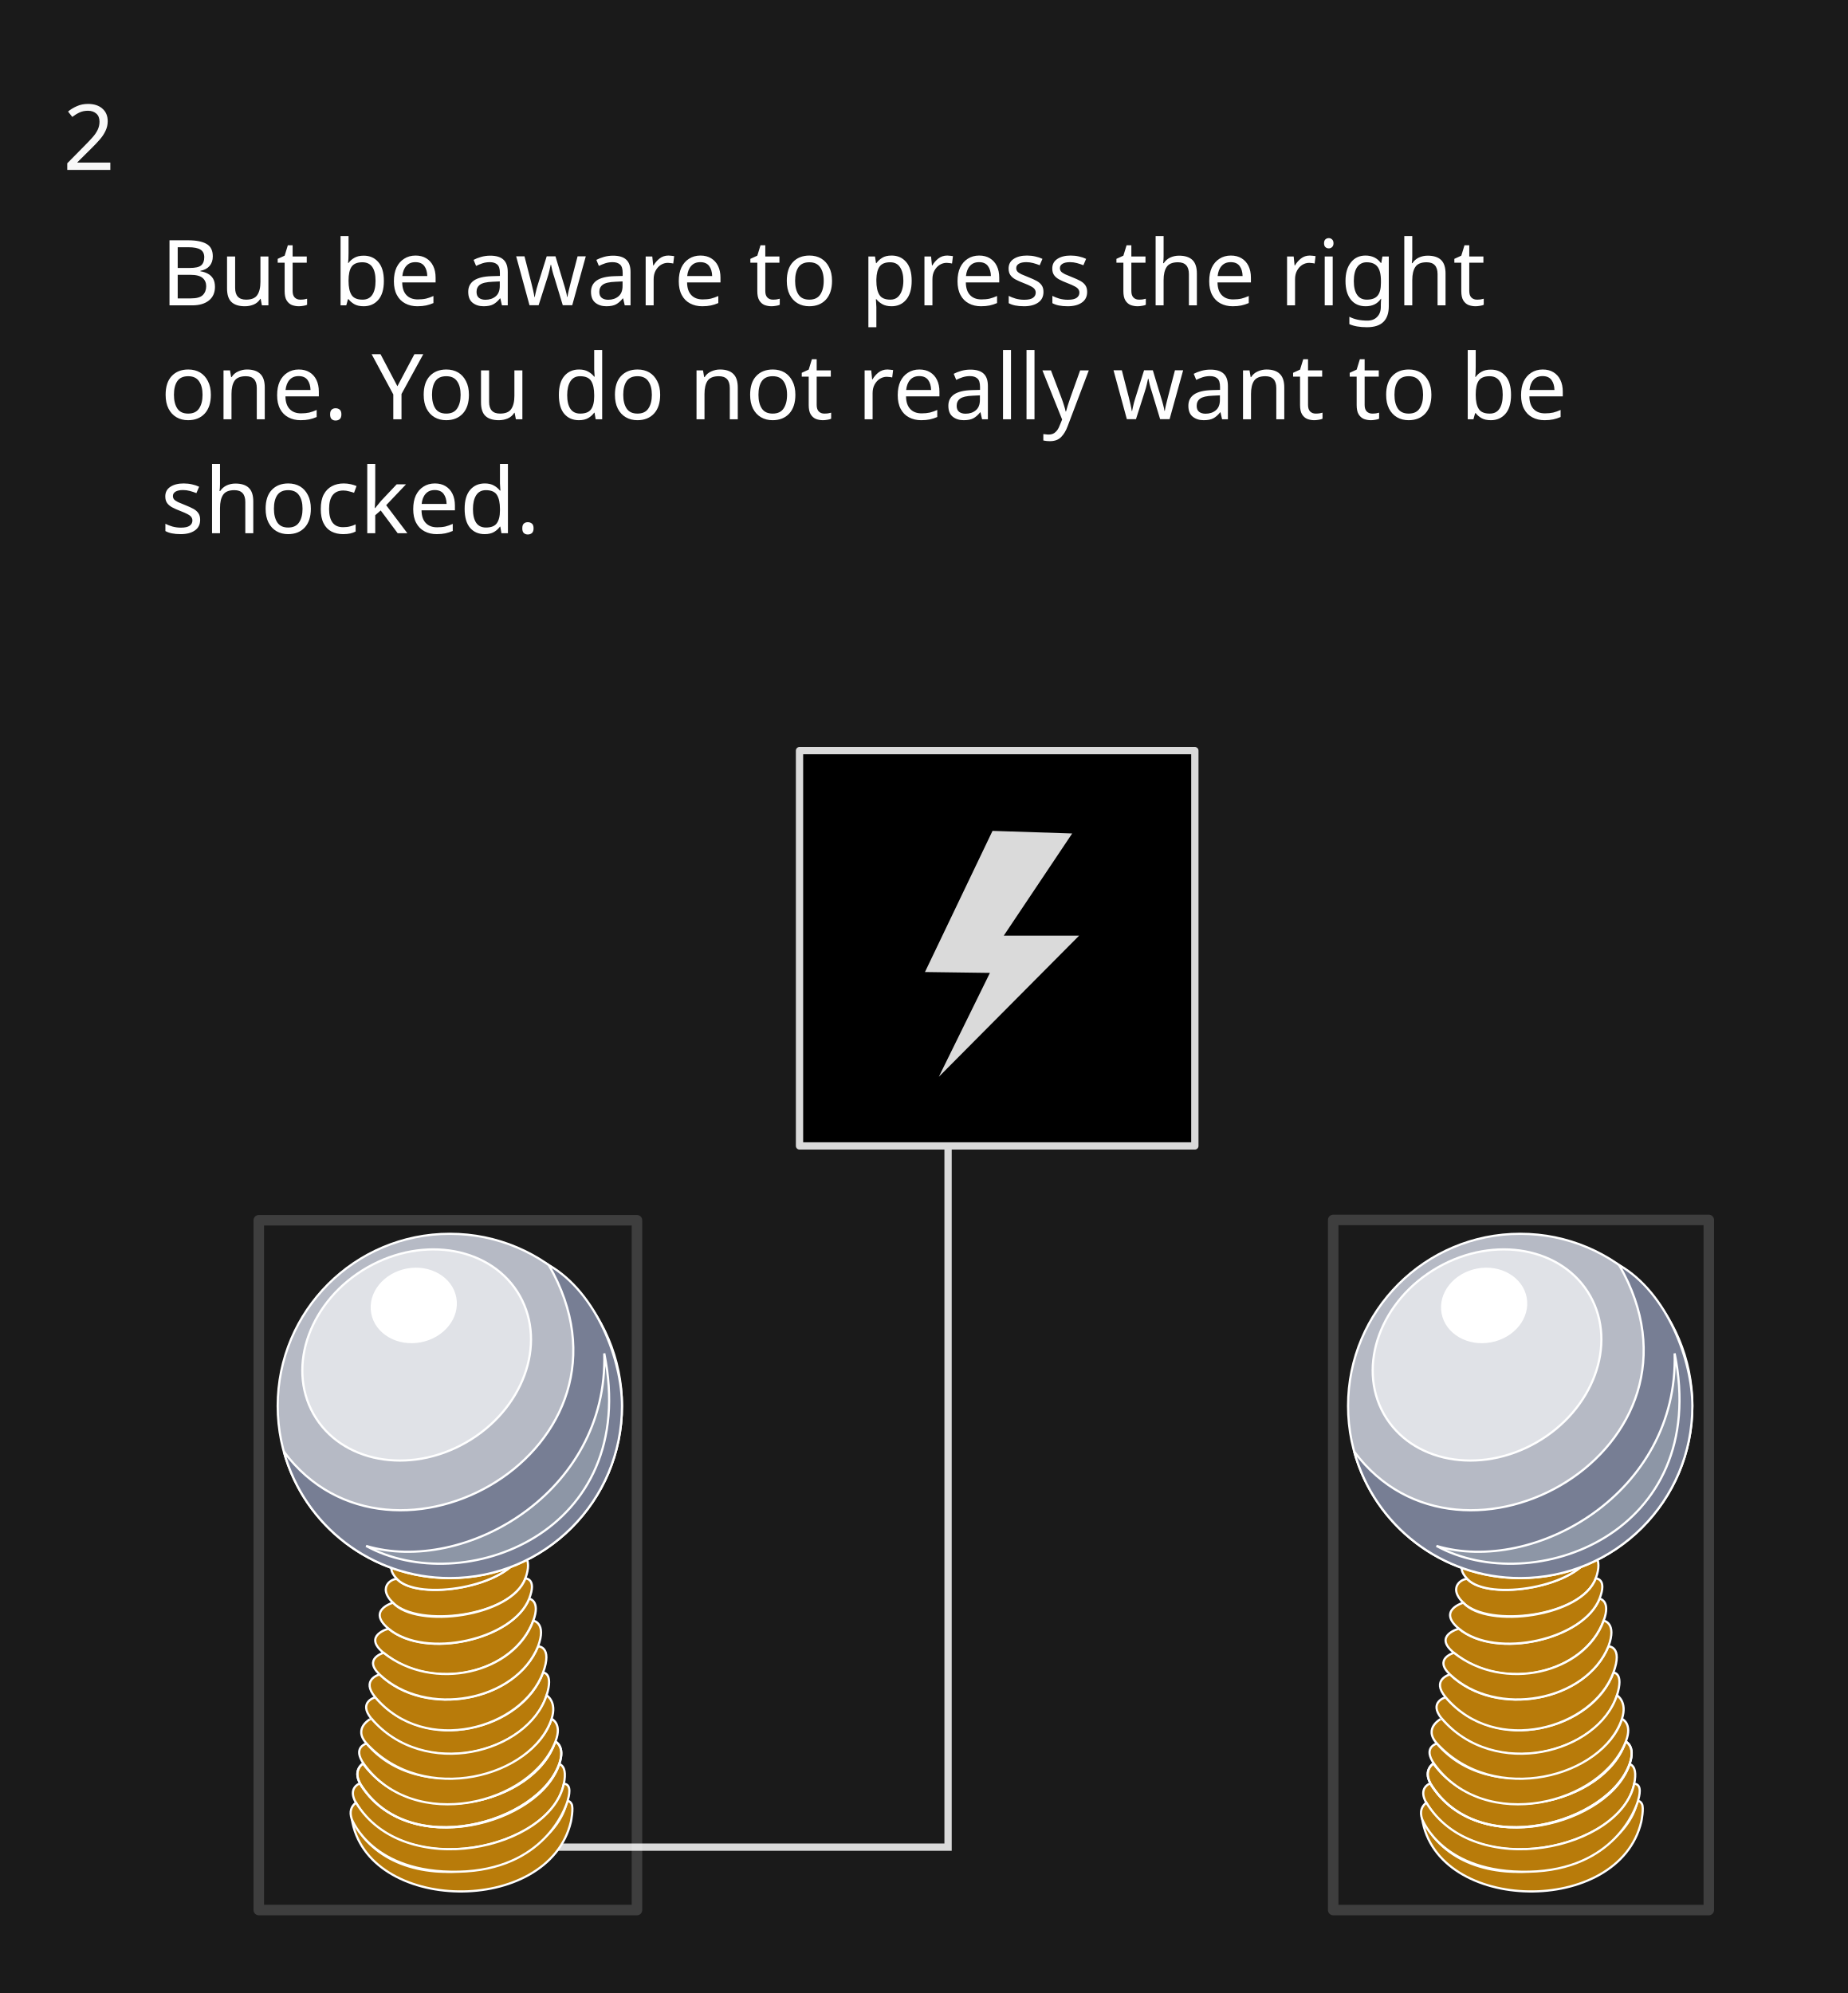
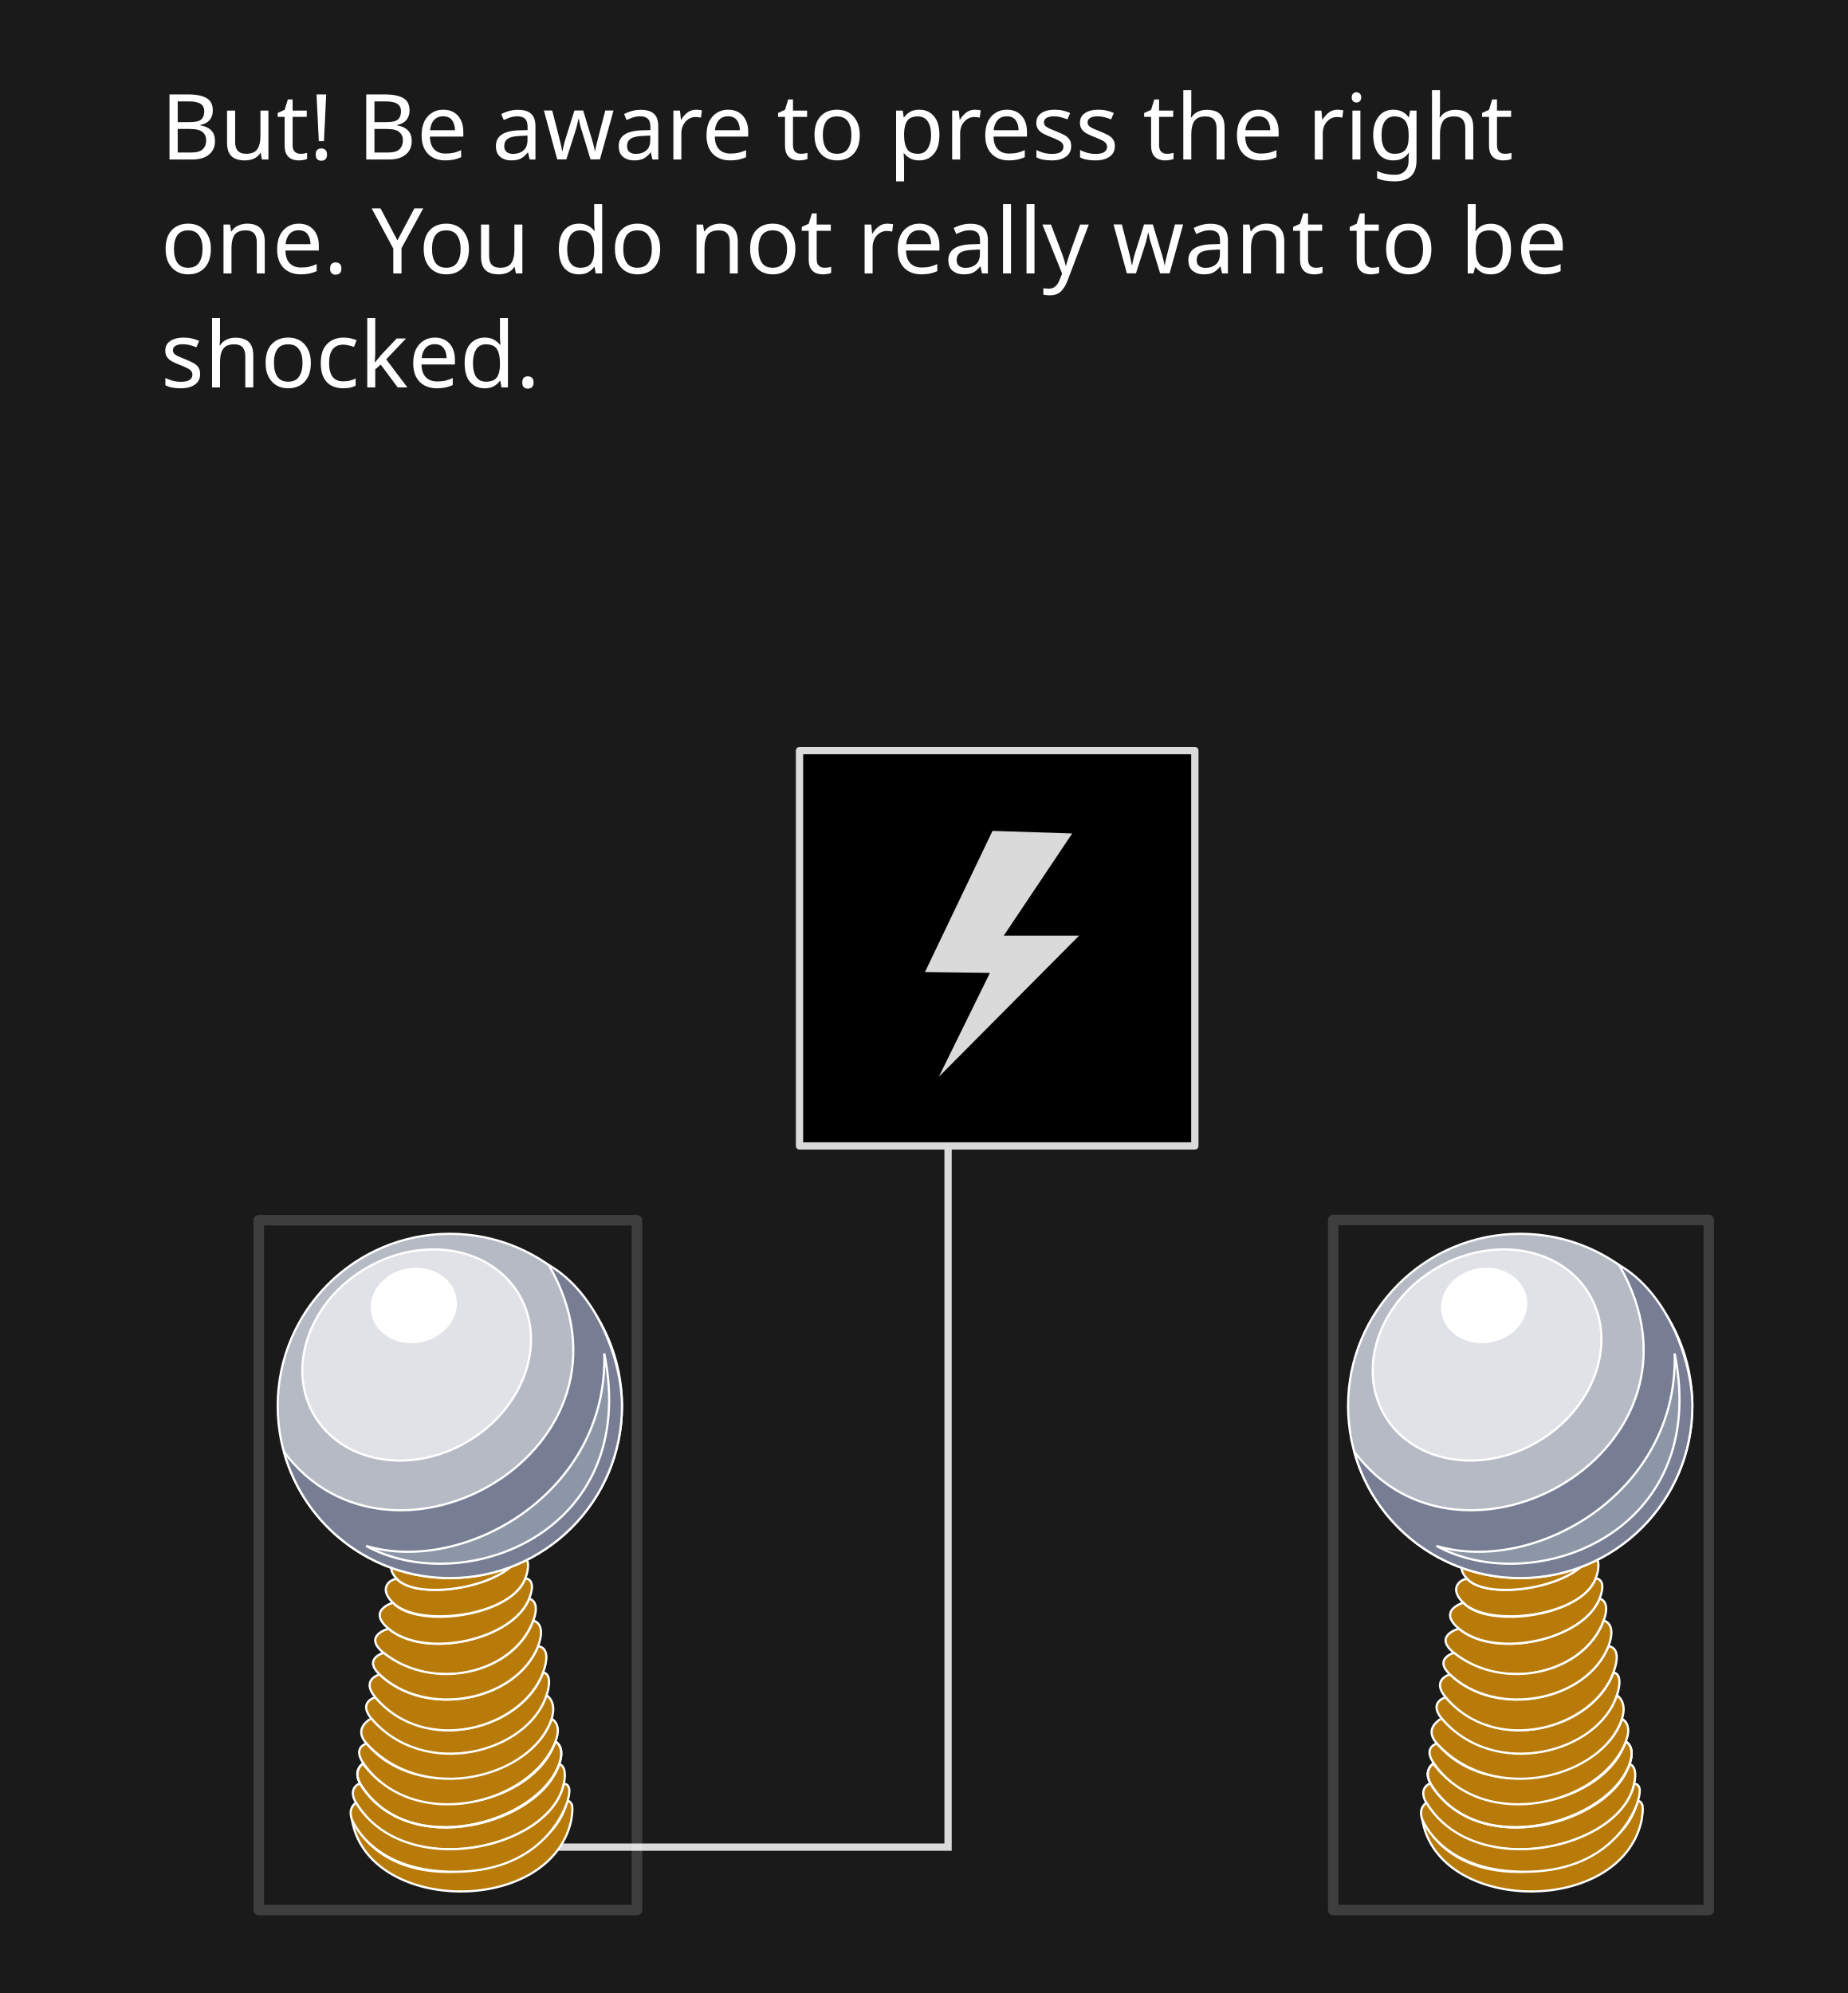
<svg xmlns="http://www.w3.org/2000/svg" width="253.385" height="273.296" viewBox="0 0 253.385 273.296" id="svg2" version="1.1">
  <defs id="defs4">
    <pattern y="0" x="0" height="6" width="6" patternUnits="userSpaceOnUse" id="EMFhbasepattern" />
  </defs>
  <g id="background">
    <rect style="color:#000000;clip-rule:nonzero;display:inline;overflow:visible;visibility:visible;opacity:1;isolation:auto;mix-blend-mode:normal;color-interpolation:sRGB;color-interpolation-filters:linearRGB;solid-color:#000000;solid-opacity:1;fill:#1a1a1a;fill-opacity:1;fill-rule:nonzero;stroke:none;stroke-width:1.459px;stroke-linecap:butt;stroke-linejoin:miter;stroke-miterlimit:4;stroke-dasharray:none;stroke-dashoffset:0;stroke-opacity:1;color-rendering:auto;image-rendering:auto;shape-rendering:auto;text-rendering:auto;enable-background:accumulate" id="rect4145" width="253.764" height="273.719" x="-0.009" y="-0.078" />
  </g>
  <g id="powerlines" powerlines="" transform="translate(0,2)" style="display:inline">
    <path style="fill:none;fill-rule:evenodd;stroke:#dadada;stroke-width:1px;stroke-linecap:butt;stroke-linejoin:miter;stroke-opacity:1" d="m 75,251.296 55,0 0,-100" id="path4320" />
  </g>
  <g transform="translate(114.5869,48.403)" id="generators">
    <rect y="54.528" x="-4.956" height="54.208" width="54.208" id="rect4209" style="opacity:1;fill:#000000;fill-opacity:1;stroke:#dadada;stroke-width:1;stroke-linejoin:round;stroke-miterlimit:4;stroke-dasharray:none;stroke-dashoffset:0;stroke-opacity:1" />
  </g>
  <g transform="translate(-85.73159,24.27616)" id="switches" />
  <g id="decorations" style="display:inline">
    <path style="fill:#dadada;fill-opacity:1;fill-rule:evenodd;stroke:none;stroke-width:1;stroke-linecap:butt;stroke-linejoin:miter;stroke-miterlimit:4;stroke-dasharray:none;stroke-opacity:1" d="m 136.094,113.937 10.925,0.356 -9.381,14.012 10.331,0 -19.237,19.356 7.006,-14.25 -8.906,-0.119 z" id="path4159" />
    <g id="g4222" transform="matrix(0.4539065,0,0,0.4539065,85.38591,106.6635)" style="stroke:#ffffff;stroke-width:0.661;stroke-miterlimit:4;stroke-dasharray:none;stroke-opacity:1">
      <path style="fill:#b87b0a;fill-opacity:1;fill-rule:evenodd;stroke:#ffffff;stroke-width:0.661;stroke-linecap:butt;stroke-linejoin:miter;stroke-miterlimit:4;stroke-dasharray:none;stroke-opacity:1" d="m 241.495,314.36 c 12.636,27.178 60.536,16.32 65.002,-5.122 0,0 0.677,-0.508 1.376,0.699 0.72,1.228 -0.169,5.419 -0.169,5.419 -6.773,28.723 -61.891,27.792 -66.209,-0.995 z" id="path4160" />
      <path style="fill:#b87b0a;fill-opacity:1;fill-rule:evenodd;stroke:#ffffff;stroke-width:0.661;stroke-linecap:butt;stroke-linejoin:miter;stroke-miterlimit:4;stroke-dasharray:none;stroke-opacity:1" d="m 305.566,303.904 c 0.614,-3.027 0.402,-5.271 -1.397,-6.011 -5.609,18.055 -45.762,29.464 -60.24,5.884 -2.159,0.953 -2.815,3.048 -1.164,5.842 14.351,24.172 58.801,13.928 62.801,-5.715 z" id="path4162" />
      <path style="fill:#b87b0a;fill-opacity:1;fill-rule:evenodd;stroke:#ffffff;stroke-width:0.661;stroke-miterlimit:4;stroke-dasharray:none;stroke-opacity:1" d="m 243.993,303.819 c 14.414,23.537 53.996,11.938 60.219,-5.99 1.863,-5.397 -1.249,-6.71 -1.249,-6.71 -6.117,18.88 -42.608,27.622 -58.06,6.646 0,0 -3.133,1.968 -0.931,5.948 z" id="path4164" />
      <path style="fill:none;stroke:#ffffff;stroke-width:0.661;stroke-linecap:butt;stroke-linejoin:miter;stroke-miterlimit:4;stroke-dasharray:none;stroke-opacity:1" d="m 243.993,303.819 c 14.414,23.537 53.996,11.938 60.219,-5.99 1.863,-5.397 -1.249,-6.71 -1.249,-6.71 -6.117,18.88 -42.608,27.622 -58.06,6.646 0,0 -3.133,1.968 -0.931,5.948" id="path4166-9" />
      <path style="fill:#b87b0a;fill-opacity:1;fill-rule:evenodd;stroke:#ffffff;stroke-width:0.661;stroke-linecap:butt;stroke-linejoin:miter;stroke-miterlimit:4;stroke-dasharray:none;stroke-opacity:1" d="m 253.92,249.21 c 7.684,7.662 35.771,4.212 40.026,-7.345 2.392,-6.519 -1.291,-7.705 -1.291,-7.705 -4.043,10.372 -30.903,14.605 -37.401,7.98 -0.72,-0.635 -6.54,1.863 -1.333,7.07 z" id="path4168" />
      <path style="fill:#b87b0a;fill-opacity:1;fill-rule:evenodd;stroke:#ffffff;stroke-width:0.661;stroke-linecap:butt;stroke-linejoin:miter;stroke-miterlimit:4;stroke-dasharray:none;stroke-opacity:1" d="m 245.983,291.733 c 15.727,18.796 50.419,10.012 55.88,-7.451 0,0 3.281,1.376 1.206,6.752 -7.408,19.177 -42.693,27.876 -57.869,6.943 -3.704,-5.122 0.783,-6.244 0.783,-6.244 z" id="path4170" />
      <path style="fill:#b87b0a;fill-opacity:1;fill-rule:evenodd;stroke:#ffffff;stroke-width:0.661;stroke-linecap:butt;stroke-linejoin:miter;stroke-miterlimit:4;stroke-dasharray:none;stroke-opacity:1" d="m 247.358,284.134 c 15.473,18.965 47.519,10.562 53.001,-6.964 2.18,-6.921 -1.079,-6.858 -1.079,-6.858 -6.138,17.018 -35.369,25.167 -50.673,7.45 0,0 -5.27,1.418 -1.249,6.371 z" id="path4172" />
      <path style="fill:#b87b0a;fill-opacity:1;fill-rule:evenodd;stroke:#ffffff;stroke-width:0.661;stroke-linecap:butt;stroke-linejoin:miter;stroke-miterlimit:4;stroke-dasharray:none;stroke-opacity:1" d="m 251.105,264.344 c 14.986,12.171 39.37,6.138 45.233,-9.716 2.265,-6.16 -1.249,-6.646 -1.249,-6.646 -4.847,12.319 -31.305,18.479 -42.481,9.059 0,0 -7.937,2.074 -1.503,7.303 z" id="path4174" />
      <path style="fill:#b87b0a;fill-opacity:1;fill-rule:evenodd;stroke:#ffffff;stroke-width:0.661;stroke-linecap:butt;stroke-linejoin:miter;stroke-miterlimit:4;stroke-dasharray:none;stroke-opacity:1" d="m 292.655,234.16 c -4.043,10.372 -30.924,14.626 -37.401,7.98 -4.657,-4.763 1.164,-6.308 1.164,-6.308 6.731,9.313 30.903,5.016 36.237,-1.672 z" id="path4176" />
      <path style="fill:#b87b0a;fill-opacity:1;fill-rule:evenodd;stroke:#ffffff;stroke-width:0.661;stroke-linecap:butt;stroke-linejoin:miter;stroke-miterlimit:4;stroke-dasharray:none;stroke-opacity:1" d="m 242.765,309.598 c 14.647,24.024 58.758,14.034 62.801,-5.715 2.582,0.169 1.503,3.873 1.143,5.165 -0.677,2.37 -7.154,20.849 -32.935,21.42 -26.099,0.572 -32.131,-15.621 -32.279,-15.896 -0.783,-2.328 -0.127,-3.873 1.27,-4.974 z" id="path4178" />
      <path style="fill:#b87b0a;fill-opacity:1;fill-rule:evenodd;stroke:#ffffff;stroke-width:0.661;stroke-linecap:butt;stroke-linejoin:miter;stroke-miterlimit:4;stroke-dasharray:none;stroke-opacity:1" d="m 301.862,284.283 c 1.736,-5.228 -1.503,-7.112 -1.503,-7.112 -5.736,17.441 -36.914,25.739 -52.98,6.985 0.021,0.042 -5.736,2.836 -1.397,7.578 17.42,19.071 50.101,10.033 55.88,-7.451 z" id="path4180" />
      <path style="fill:#b87b0a;fill-opacity:1;fill-rule:evenodd;stroke:#ffffff;stroke-width:0.661;stroke-linecap:butt;stroke-linejoin:miter;stroke-miterlimit:4;stroke-dasharray:none;stroke-opacity:1" d="m 248.607,277.763 c 15.092,17.907 44.365,9.504 50.673,-7.45 2.963,-8.001 -1.503,-7.938 -1.503,-7.938 -6.689,16.552 -33.866,21.971 -47.879,8.488 0,0 -5.8,1.566 -1.291,6.9 z" id="path4182" />
      <path style="fill:#b87b0a;fill-opacity:1;fill-rule:evenodd;stroke:#ffffff;stroke-width:0.661;stroke-linecap:butt;stroke-linejoin:miter;stroke-miterlimit:4;stroke-dasharray:none;stroke-opacity:1" d="m 251.105,264.344 c 15.113,12.001 39.476,6.181 45.233,-9.716 0,0 4.106,0.593 1.439,7.747 -6.689,16.552 -33.761,21.865 -47.879,8.488 -5.038,-4.763 1.206,-6.519 1.206,-6.519 z" id="path4184" />
      <path style="fill:#b87b0a;fill-opacity:1;fill-rule:evenodd;stroke:#ffffff;stroke-width:0.661;stroke-linecap:butt;stroke-linejoin:miter;stroke-miterlimit:4;stroke-dasharray:none;stroke-opacity:1" d="m 252.608,257.041 c 11.261,9.335 37.613,3.26 42.481,-9.059 2.434,-6.16 -1.143,-6.117 -1.143,-6.117 -4.233,11.557 -32.681,15.346 -40.026,7.345 0,0 -7.98,2.286 -1.312,7.832 z" id="path4186" />
      <path style="fill:#b6bac5;fill-opacity:1;fill-rule:nonzero;stroke:#ffffff;stroke-width:0.661;stroke-linecap:butt;stroke-linejoin:miter;stroke-miterlimit:4;stroke-dasharray:none;stroke-opacity:1" d="m 323.134,189.753 c 0,28.723 -23.283,52.006 -52.006,52.006 -28.723,0 -52.006,-23.283 -52.006,-52.006 0,-28.723 23.283,-52.006 52.006,-52.006 28.723,0 52.006,23.283 52.006,52.006 z" id="path4188" />
      <path style="fill:#e0e2e7;fill-opacity:1;fill-rule:nonzero;stroke:#ffffff;stroke-width:0.661;stroke-linecap:butt;stroke-linejoin:miter;stroke-miterlimit:4;stroke-dasharray:none;stroke-opacity:1" d="m 275.997,200.802 c -17.209,9.842 -37.825,5.99 -46.058,-8.615 -8.213,-14.605 -0.931,-34.438 16.277,-44.28 17.208,-9.842 37.824,-5.99 46.058,8.615 8.213,14.605 0.931,34.438 -16.277,44.28 z" id="path4190" />
      <path style="fill:#ffffff;fill-opacity:1;fill-rule:nonzero;stroke:#ffffff;stroke-width:0.661;stroke-linecap:butt;stroke-linejoin:miter;stroke-miterlimit:4;stroke-dasharray:none;stroke-opacity:1" d="m 262.239,170.216 c -6.9,1.291 -13.42,-2.498 -14.541,-8.488 -1.122,-5.969 3.598,-11.874 10.52,-13.166 6.9,-1.291 13.42,2.519 14.541,8.488 1.122,5.99 -3.598,11.874 -10.52,13.166 z" id="path4192" />
      <path style="fill:#777e94;fill-opacity:1;fill-rule:evenodd;stroke:#ffffff;stroke-width:0.661;stroke-linecap:butt;stroke-linejoin:miter;stroke-miterlimit:4;stroke-dasharray:none;stroke-opacity:1" d="m 301.037,147.208 c 31.834,55.372 -47.434,100.245 -80.052,56.345 6.202,22.564 26.733,38.206 50.144,38.206 28.723,0 52.006,-23.283 52.006,-52.006 0,-13.504 -7.472,-34.099 -22.098,-42.545 z" id="path4194" />
      <path style="fill:#8d96a6;fill-opacity:1;fill-rule:evenodd;stroke:#ffffff;stroke-width:0.661;stroke-linecap:butt;stroke-linejoin:miter;stroke-miterlimit:4;stroke-dasharray:none;stroke-opacity:1" d="m 317.779,173.878 c 1.27,42.206 -42.439,66.971 -71.945,58.166 28.935,15.938 83.015,-3.556 71.945,-58.166 z" id="path4196" />
    </g>
    <g transform="matrix(0.4539065,0,0,0.4539065,-61.38435,106.6635)" id="g4243" style="stroke:#ffffff;stroke-width:0.661;stroke-miterlimit:4;stroke-dasharray:none;stroke-opacity:1">
      <path id="path4245" d="m 241.495,314.36 c 12.636,27.178 60.536,16.32 65.002,-5.122 0,0 0.677,-0.508 1.376,0.699 0.72,1.228 -0.169,5.419 -0.169,5.419 -6.773,28.723 -61.891,27.792 -66.209,-0.995 z" style="fill:#b87b0a;fill-opacity:1;fill-rule:evenodd;stroke:#ffffff;stroke-width:0.661;stroke-linecap:butt;stroke-linejoin:miter;stroke-miterlimit:4;stroke-dasharray:none;stroke-opacity:1" />
      <path id="path4247" d="m 305.566,303.904 c 0.614,-3.027 0.402,-5.271 -1.397,-6.011 -5.609,18.055 -45.762,29.464 -60.24,5.884 -2.159,0.953 -2.815,3.048 -1.164,5.842 14.351,24.172 58.801,13.928 62.801,-5.715 z" style="fill:#b87b0a;fill-opacity:1;fill-rule:evenodd;stroke:#ffffff;stroke-width:0.661;stroke-linecap:butt;stroke-linejoin:miter;stroke-miterlimit:4;stroke-dasharray:none;stroke-opacity:1" />
      <path id="path4249" d="m 243.993,303.819 c 14.414,23.537 53.996,11.938 60.219,-5.99 1.863,-5.397 -1.249,-6.71 -1.249,-6.71 -6.117,18.88 -42.608,27.622 -58.06,6.646 0,0 -3.133,1.968 -0.931,5.948 z" style="fill:#b87b0a;fill-opacity:1;fill-rule:evenodd;stroke:#ffffff;stroke-width:0.661;stroke-miterlimit:4;stroke-dasharray:none;stroke-opacity:1" />
      <path id="path4251" d="m 243.993,303.819 c 14.414,23.537 53.996,11.938 60.219,-5.99 1.863,-5.397 -1.249,-6.71 -1.249,-6.71 -6.117,18.88 -42.608,27.622 -58.06,6.646 0,0 -3.133,1.968 -0.931,5.948" style="fill:none;stroke:#ffffff;stroke-width:0.661;stroke-linecap:butt;stroke-linejoin:miter;stroke-miterlimit:4;stroke-dasharray:none;stroke-opacity:1" />
      <path id="path4253" d="m 253.92,249.21 c 7.684,7.662 35.771,4.212 40.026,-7.345 2.392,-6.519 -1.291,-7.705 -1.291,-7.705 -4.043,10.372 -30.903,14.605 -37.401,7.98 -0.72,-0.635 -6.54,1.863 -1.333,7.07 z" style="fill:#b87b0a;fill-opacity:1;fill-rule:evenodd;stroke:#ffffff;stroke-width:0.661;stroke-linecap:butt;stroke-linejoin:miter;stroke-miterlimit:4;stroke-dasharray:none;stroke-opacity:1" />
      <path id="path4255" d="m 245.983,291.733 c 15.727,18.796 50.419,10.012 55.88,-7.451 0,0 3.281,1.376 1.206,6.752 -7.408,19.177 -42.693,27.876 -57.869,6.943 -3.704,-5.122 0.783,-6.244 0.783,-6.244 z" style="fill:#b87b0a;fill-opacity:1;fill-rule:evenodd;stroke:#ffffff;stroke-width:0.661;stroke-linecap:butt;stroke-linejoin:miter;stroke-miterlimit:4;stroke-dasharray:none;stroke-opacity:1" />
      <path id="path4257" d="m 247.358,284.134 c 15.473,18.965 47.519,10.562 53.001,-6.964 2.18,-6.921 -1.079,-6.858 -1.079,-6.858 -6.138,17.018 -35.369,25.167 -50.673,7.45 0,0 -5.27,1.418 -1.249,6.371 z" style="fill:#b87b0a;fill-opacity:1;fill-rule:evenodd;stroke:#ffffff;stroke-width:0.661;stroke-linecap:butt;stroke-linejoin:miter;stroke-miterlimit:4;stroke-dasharray:none;stroke-opacity:1" />
      <path id="path4259" d="m 251.105,264.344 c 14.986,12.171 39.37,6.138 45.233,-9.716 2.265,-6.16 -1.249,-6.646 -1.249,-6.646 -4.847,12.319 -31.305,18.479 -42.481,9.059 0,0 -7.937,2.074 -1.503,7.303 z" style="fill:#b87b0a;fill-opacity:1;fill-rule:evenodd;stroke:#ffffff;stroke-width:0.661;stroke-linecap:butt;stroke-linejoin:miter;stroke-miterlimit:4;stroke-dasharray:none;stroke-opacity:1" />
      <path id="path4261" d="m 292.655,234.16 c -4.043,10.372 -30.924,14.626 -37.401,7.98 -4.657,-4.763 1.164,-6.308 1.164,-6.308 6.731,9.313 30.903,5.016 36.237,-1.672 z" style="fill:#b87b0a;fill-opacity:1;fill-rule:evenodd;stroke:#ffffff;stroke-width:0.661;stroke-linecap:butt;stroke-linejoin:miter;stroke-miterlimit:4;stroke-dasharray:none;stroke-opacity:1" />
      <path id="path4263" d="m 242.765,309.598 c 14.647,24.024 58.758,14.034 62.801,-5.715 2.582,0.169 1.503,3.873 1.143,5.165 -0.677,2.37 -7.154,20.849 -32.935,21.42 -26.099,0.572 -32.131,-15.621 -32.279,-15.896 -0.783,-2.328 -0.127,-3.873 1.27,-4.974 z" style="fill:#b87b0a;fill-opacity:1;fill-rule:evenodd;stroke:#ffffff;stroke-width:0.661;stroke-linecap:butt;stroke-linejoin:miter;stroke-miterlimit:4;stroke-dasharray:none;stroke-opacity:1" />
      <path id="path4265" d="m 301.862,284.283 c 1.736,-5.228 -1.503,-7.112 -1.503,-7.112 -5.736,17.441 -36.914,25.739 -52.98,6.985 0.021,0.042 -5.736,2.836 -1.397,7.578 17.42,19.071 50.101,10.033 55.88,-7.451 z" style="fill:#b87b0a;fill-opacity:1;fill-rule:evenodd;stroke:#ffffff;stroke-width:0.661;stroke-linecap:butt;stroke-linejoin:miter;stroke-miterlimit:4;stroke-dasharray:none;stroke-opacity:1" />
      <path id="path4267" d="m 248.607,277.763 c 15.092,17.907 44.365,9.504 50.673,-7.45 2.963,-8.001 -1.503,-7.938 -1.503,-7.938 -6.689,16.552 -33.866,21.971 -47.879,8.488 0,0 -5.8,1.566 -1.291,6.9 z" style="fill:#b87b0a;fill-opacity:1;fill-rule:evenodd;stroke:#ffffff;stroke-width:0.661;stroke-linecap:butt;stroke-linejoin:miter;stroke-miterlimit:4;stroke-dasharray:none;stroke-opacity:1" />
      <path id="path4269" d="m 251.105,264.344 c 15.113,12.001 39.476,6.181 45.233,-9.716 0,0 4.106,0.593 1.439,7.747 -6.689,16.552 -33.761,21.865 -47.879,8.488 -5.038,-4.763 1.206,-6.519 1.206,-6.519 z" style="fill:#b87b0a;fill-opacity:1;fill-rule:evenodd;stroke:#ffffff;stroke-width:0.661;stroke-linecap:butt;stroke-linejoin:miter;stroke-miterlimit:4;stroke-dasharray:none;stroke-opacity:1" />
      <path id="path4271" d="m 252.608,257.041 c 11.261,9.335 37.613,3.26 42.481,-9.059 2.434,-6.16 -1.143,-6.117 -1.143,-6.117 -4.233,11.557 -32.681,15.346 -40.026,7.345 0,0 -7.98,2.286 -1.312,7.832 z" style="fill:#b87b0a;fill-opacity:1;fill-rule:evenodd;stroke:#ffffff;stroke-width:0.661;stroke-linecap:butt;stroke-linejoin:miter;stroke-miterlimit:4;stroke-dasharray:none;stroke-opacity:1" />
      <path id="path4273" d="m 323.134,189.753 c 0,28.723 -23.283,52.006 -52.006,52.006 -28.723,0 -52.006,-23.283 -52.006,-52.006 0,-28.723 23.283,-52.006 52.006,-52.006 28.723,0 52.006,23.283 52.006,52.006 z" style="fill:#b6bac5;fill-opacity:1;fill-rule:nonzero;stroke:#ffffff;stroke-width:0.661;stroke-linecap:butt;stroke-linejoin:miter;stroke-miterlimit:4;stroke-dasharray:none;stroke-opacity:1" />
      <path id="path4275" d="m 275.997,200.802 c -17.209,9.842 -37.825,5.99 -46.058,-8.615 -8.213,-14.605 -0.931,-34.438 16.277,-44.28 17.208,-9.842 37.824,-5.99 46.058,8.615 8.213,14.605 0.931,34.438 -16.277,44.28 z" style="fill:#e0e2e7;fill-opacity:1;fill-rule:nonzero;stroke:#ffffff;stroke-width:0.661;stroke-linecap:butt;stroke-linejoin:miter;stroke-miterlimit:4;stroke-dasharray:none;stroke-opacity:1" />
      <path id="path4277" d="m 262.239,170.216 c -6.9,1.291 -13.42,-2.498 -14.541,-8.488 -1.122,-5.969 3.598,-11.874 10.52,-13.166 6.9,-1.291 13.42,2.519 14.541,8.488 1.122,5.99 -3.598,11.874 -10.52,13.166 z" style="fill:#ffffff;fill-opacity:1;fill-rule:nonzero;stroke:#ffffff;stroke-width:0.661;stroke-linecap:butt;stroke-linejoin:miter;stroke-miterlimit:4;stroke-dasharray:none;stroke-opacity:1" />
      <path id="path4279" d="m 301.037,147.208 c 31.834,55.372 -47.434,100.245 -80.052,56.345 6.202,22.564 26.733,38.206 50.144,38.206 28.723,0 52.006,-23.283 52.006,-52.006 0,-13.504 -7.472,-34.099 -22.098,-42.545 z" style="fill:#777e94;fill-opacity:1;fill-rule:evenodd;stroke:#ffffff;stroke-width:0.661;stroke-linecap:butt;stroke-linejoin:miter;stroke-miterlimit:4;stroke-dasharray:none;stroke-opacity:1" />
      <path id="path4281" d="m 317.779,173.878 c 1.27,42.206 -42.439,66.971 -71.945,58.166 28.935,15.938 83.015,-3.556 71.945,-58.166 z" style="fill:#8d96a6;fill-opacity:1;fill-rule:evenodd;stroke:#ffffff;stroke-width:0.661;stroke-linecap:butt;stroke-linejoin:miter;stroke-miterlimit:4;stroke-dasharray:none;stroke-opacity:1" />
    </g>
-     <text transform="translate(0,2)" xml:space="preserve" style="font-style:normal;font-weight:normal;font-size:12.5px;line-height:125%;font-family:sans-serif;letter-spacing:0px;word-spacing:0px;display:inline;fill:#000000;fill-opacity:1;stroke:none;stroke-width:1px;stroke-linecap:butt;stroke-linejoin:miter;stroke-opacity:1" x="22.024" y="39.869" id="text3407">
-       <tspan x="22.024" y="39.869" style="font-size:12.5px;fill:#ffffff" id="tspan3484">But be aware to press the right </tspan>
-       <tspan x="22.024" y="55.494" style="font-size:12.5px;fill:#ffffff" id="tspan3488">one. You do not really want to be </tspan>
-       <tspan x="22.024" y="71.119" style="font-size:12.5px;fill:#ffffff" id="tspan3490">shocked.</tspan>
-     </text>
-     <text xml:space="preserve" style="font-style:normal;font-weight:normal;font-size:25px;line-height:125%;font-family:sans-serif;letter-spacing:0px;word-spacing:0px;display:inline;fill:#000000;fill-opacity:1;stroke:none;stroke-width:1px;stroke-linecap:butt;stroke-linejoin:miter;stroke-opacity:1" x="8.627" y="23.296" id="text4170">
-       <tspan id="tspan4172" x="8.627" y="23.296" style="font-size:12.5px;fill:#f9f9f9">2</tspan>
+     <text xml:space="preserve" style="font-style:normal;font-weight:normal;font-size:12.5px;line-height:125%;font-family:sans-serif;letter-spacing:0px;word-spacing:0px;display:inline;fill:#000000;fill-opacity:1;stroke:none;stroke-width:1px;stroke-linecap:butt;stroke-linejoin:miter;stroke-opacity:1" x="22.024" y="21.869" id="text3407">
+       <tspan x="22.024" y="21.869" style="font-size:12.5px;fill:#ffffff" id="tspan3484">But! Be aware to press the right </tspan>
+       <tspan x="22.024" y="37.494" style="font-size:12.5px;fill:#ffffff" id="tspan3488">one. You do not really want to be </tspan>
+       <tspan x="22.024" y="53.119" style="font-size:12.5px;fill:#ffffff" id="tspan3490">shocked.</tspan>
    </text>
  </g>
  <g transform="translate(-15.38192,2.380042)" id="sockets" style="opacity:1">
    <rect style="opacity:1;fill:#000000;fill-opacity:0;stroke:#ffffff;stroke-width:1.438;stroke-linejoin:round;stroke-miterlimit:4;stroke-dasharray:none;stroke-dashoffset:0;stroke-opacity:0.16" id="rect4149" width="51.5" height="94.637" x="198.194" y="164.906" />
    <rect y="164.949" x="50.868" height="94.592" width="51.854" id="rect4171" style="opacity:1;fill:#000000;fill-opacity:0;stroke:#ffffff;stroke-width:1.442;stroke-linejoin:round;stroke-miterlimit:4;stroke-dasharray:none;stroke-dashoffset:0;stroke-opacity:0.16" />
  </g>
</svg>
